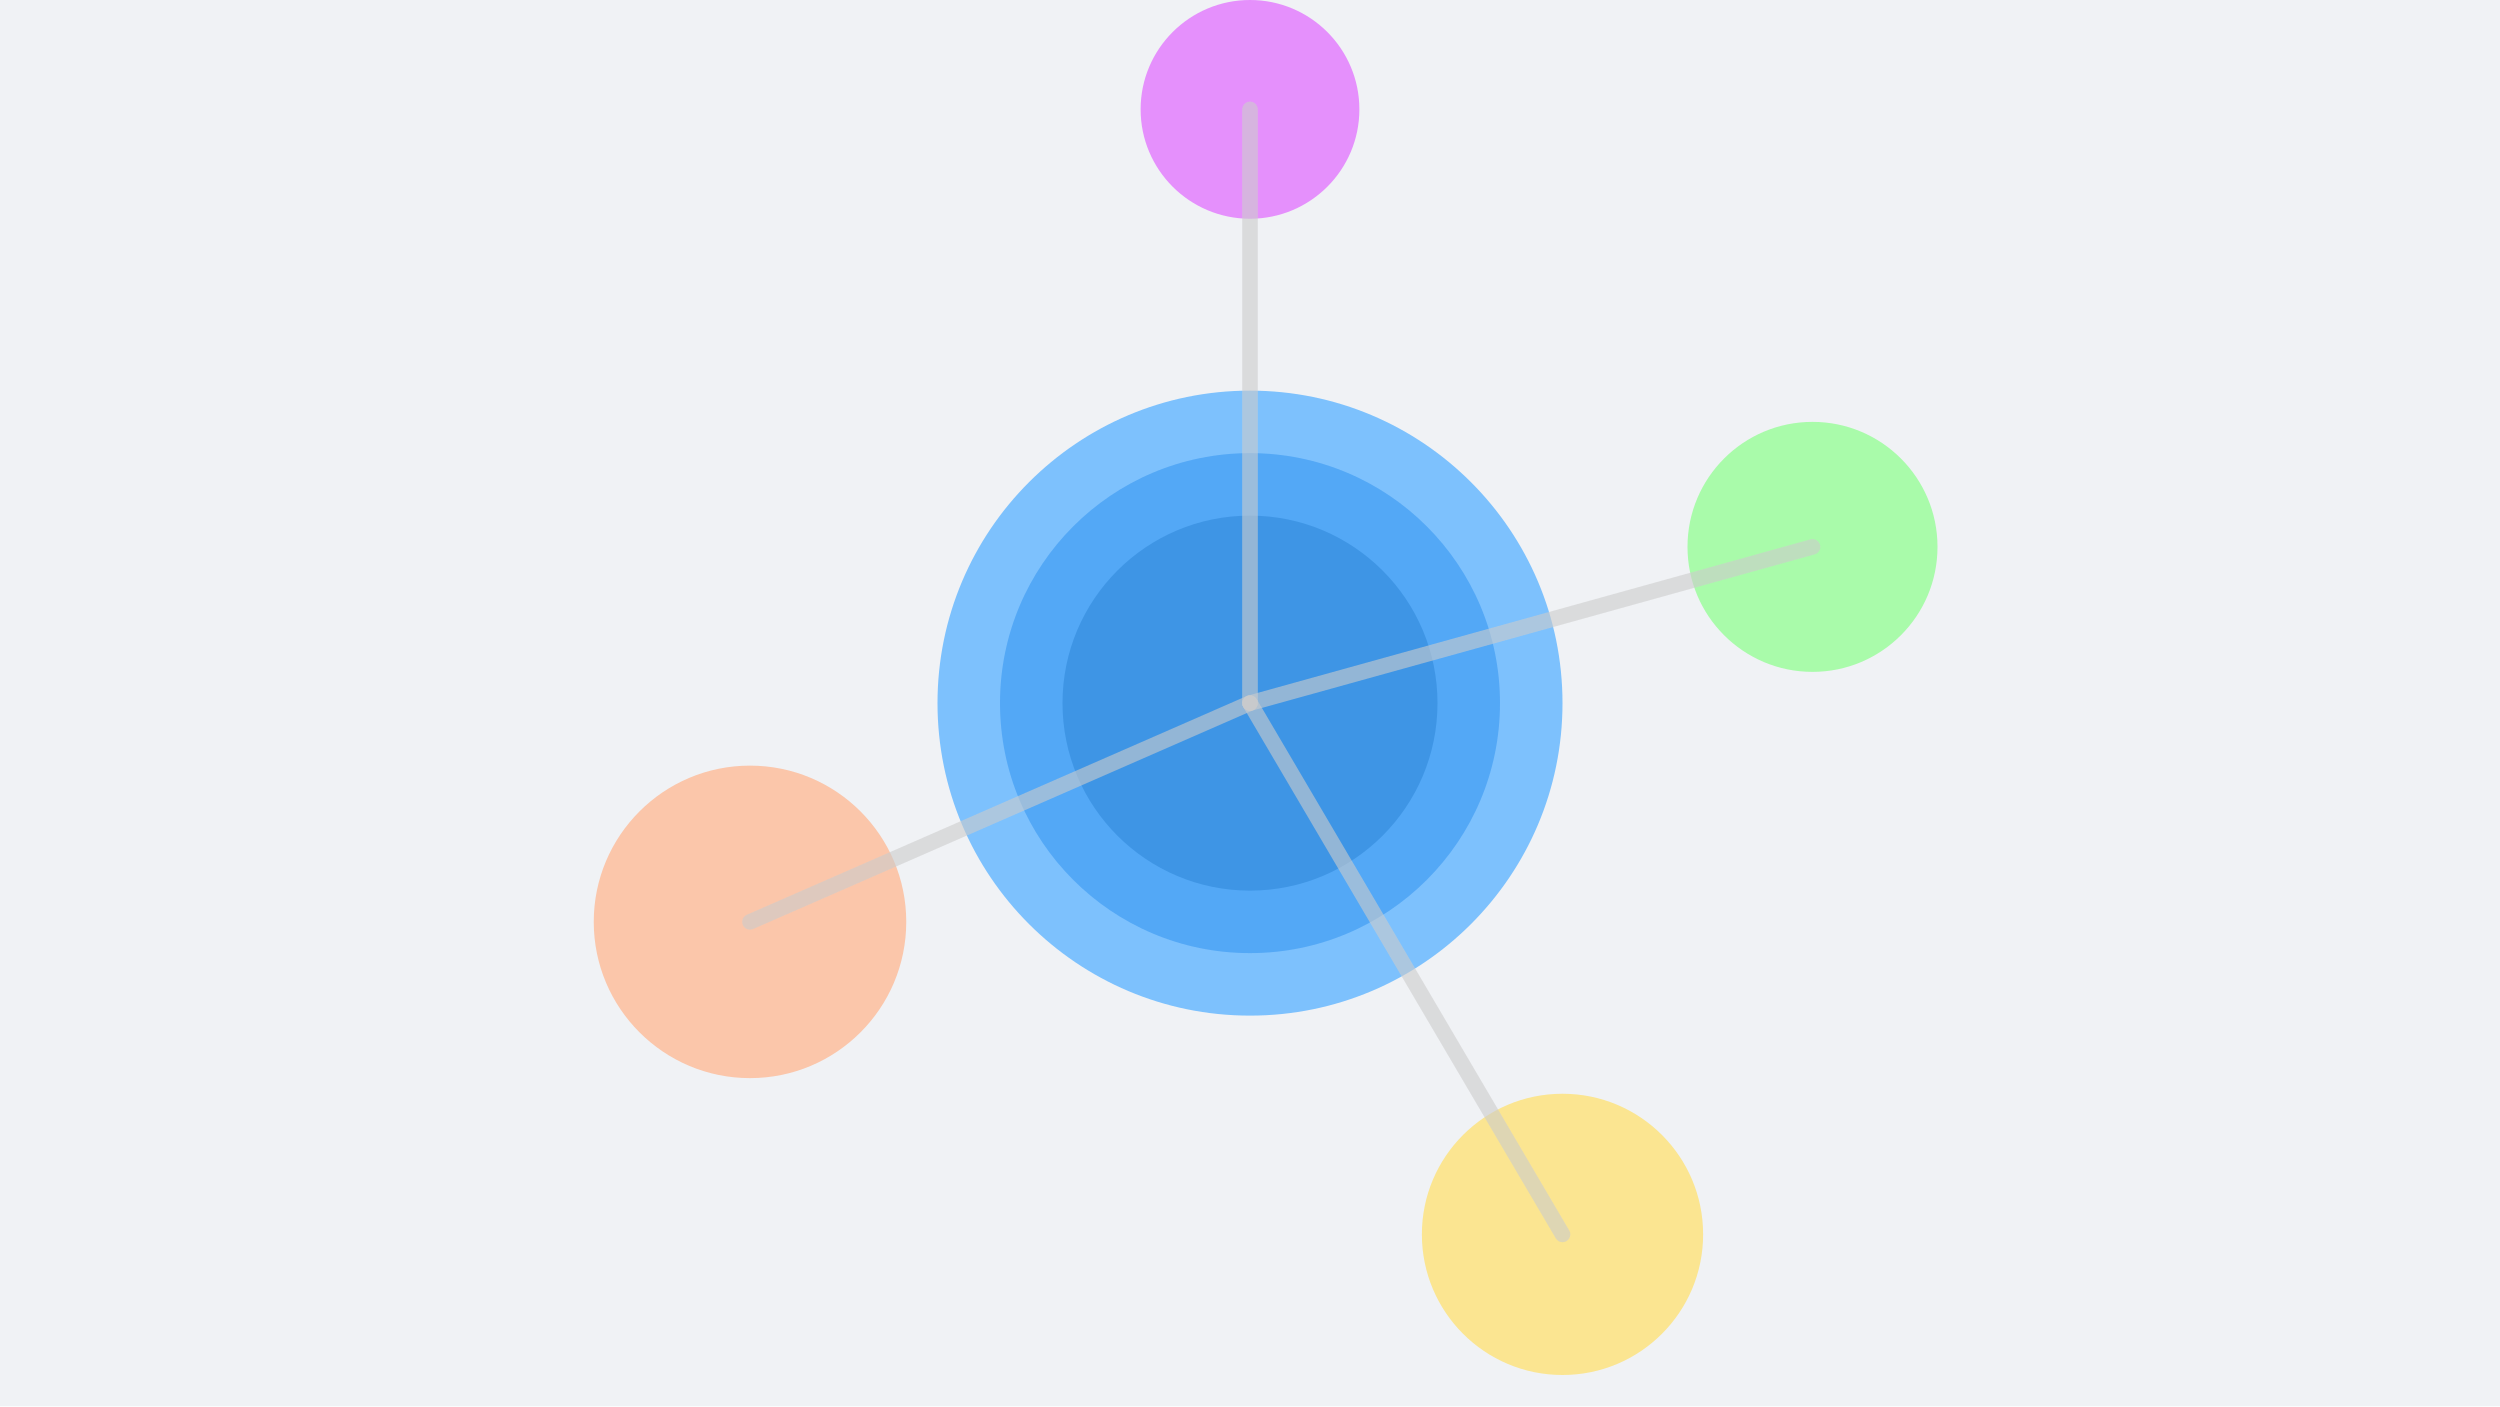
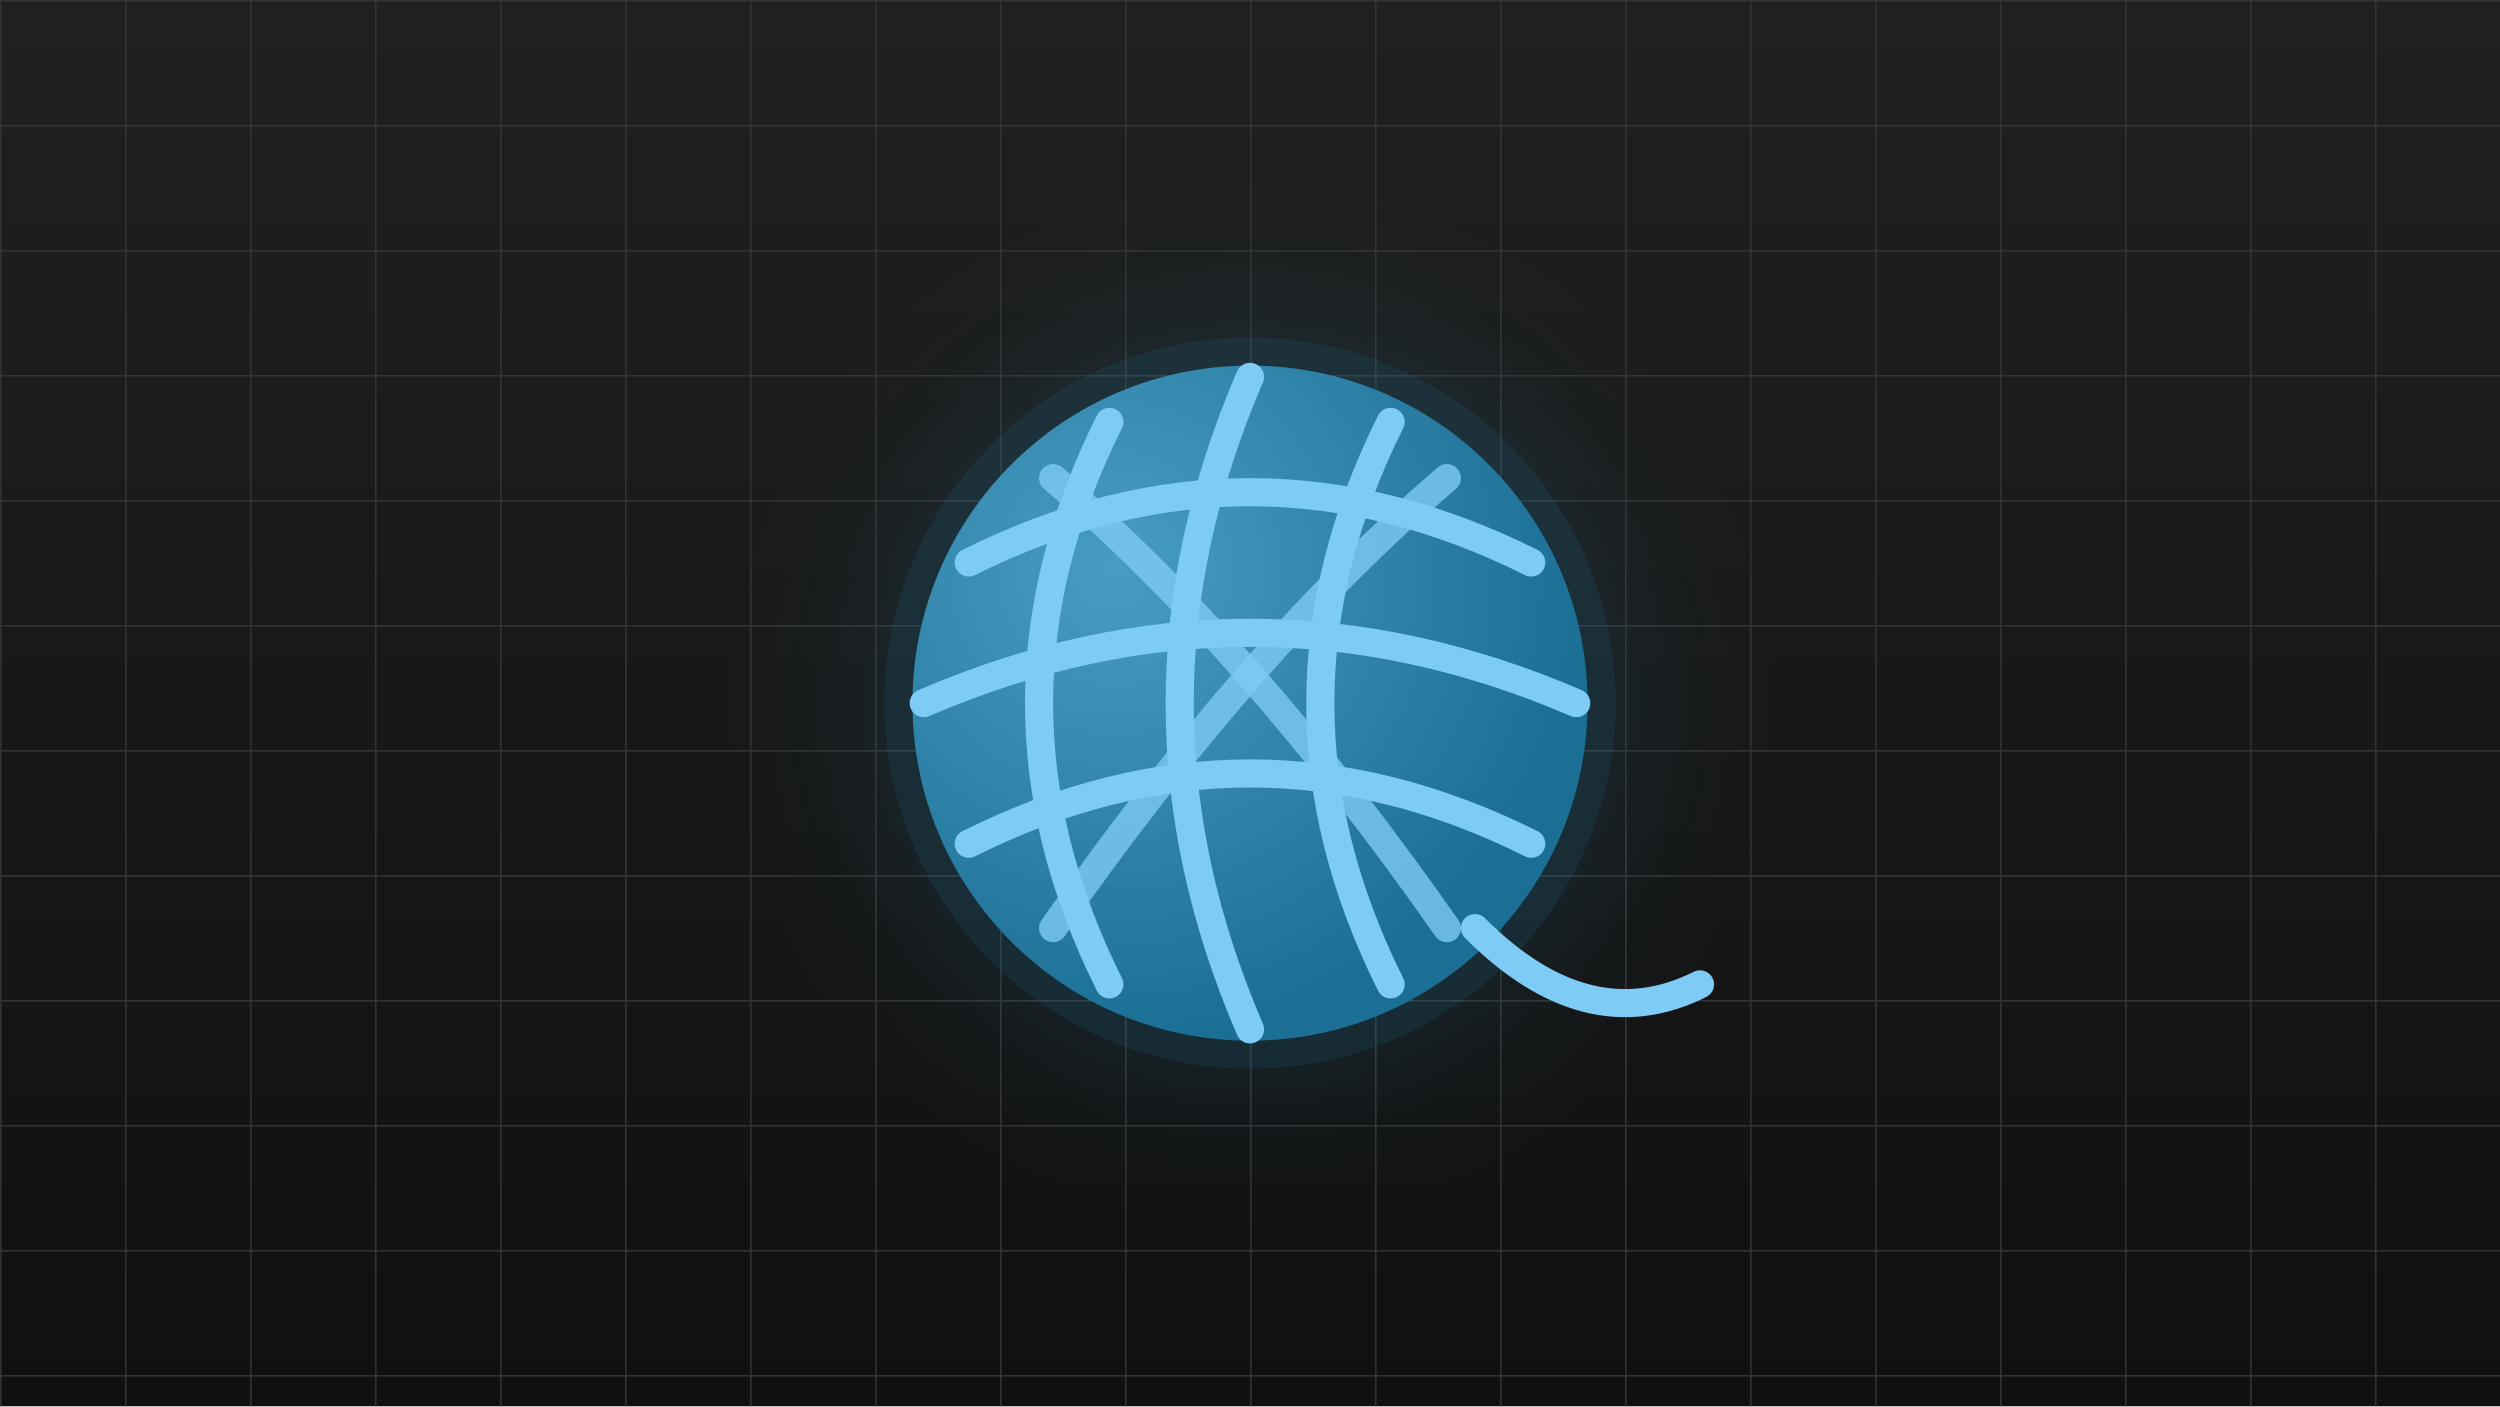
<svg xmlns="http://www.w3.org/2000/svg" width="800" height="450" viewBox="0 0 800 450">
-   <rect width="800" height="450" fill="#f0f2f5" />
-   <g transform="translate(400, 225)">
-     <circle cx="0" cy="0" r="100" fill="#60b5ff" opacity="0.8" />
-     <circle cx="0" cy="0" r="80" fill="#4fa5f5" opacity="0.9" />
-     <circle cx="0" cy="0" r="60" fill="#3e95e5" />
-     <circle cx="180" cy="-50" r="40" fill="#8aff8a" opacity="0.7" />
-     <circle cx="-160" cy="70" r="50" fill="#ffb38a" opacity="0.7" />
-     <circle cx="0" cy="-190" r="35" fill="#e066ff" opacity="0.7" />
-     <circle cx="100" cy="170" r="45" fill="#ffe066" opacity="0.7" />
-     <line x1="0" y1="0" x2="180" y2="-50" stroke="#cccccc" stroke-width="5" stroke-linecap="round" opacity="0.6" />
-     <line x1="0" y1="0" x2="-160" y2="70" stroke="#cccccc" stroke-width="5" stroke-linecap="round" opacity="0.6" />
-     <line x1="0" y1="0" x2="0" y2="-190" stroke="#cccccc" stroke-width="5" stroke-linecap="round" opacity="0.6" />
-     <line x1="0" y1="0" x2="100" y2="170" stroke="#cccccc" stroke-width="5" stroke-linecap="round" opacity="0.6" />
+   <defs>
+     <linearGradient id="bg" x1="0%" y1="0%" x2="0%" y2="100%">
+       <stop offset="0%" style="stop-color:#202020;stop-opacity:1" />
+       <stop offset="100%" style="stop-color:#101010;stop-opacity:1" />
+     </linearGradient>
+     <pattern id="grid" width="40" height="40" patternUnits="userSpaceOnUse">
+       <path d="M 40 0 L 0 0 0 40" fill="none" stroke="#333" stroke-width="1" />
+     </pattern>
+     <filter id="glow" x="-50%" y="-50%" width="200%" height="200%">
+       <feGaussianBlur stdDeviation="15" result="coloredBlur" />
+       <feMerge>
+         <feMergeNode in="coloredBlur" />
+         <feMergeNode in="SourceGraphic" />
+       </feMerge>
+     </filter>
+     <radialGradient id="yarnGrad" cx="30%" cy="30%" r="70%">
+       <stop offset="0%" stop-color="#ffffff" stop-opacity="0.3" />
+       <stop offset="100%" stop-color="#000000" stop-opacity="0.3" />
+     </radialGradient>
+   </defs>
+   <rect width="800" height="450" fill="url(#bg)" />
+   <rect width="800" height="450" fill="url(#grid)" />
+   <g transform="translate(400, 225) scale(1.8)">
+     <circle cx="0" cy="0" r="65" fill="#2188b6" opacity="0.2" filter="url(#glow)" />
+     <circle cx="0" cy="0" r="60" fill="#2188b6" />
+     <circle cx="0" cy="0" r="60" fill="url(#yarnGrad)" opacity="0.6" />
+     <g fill="none" stroke="#7ecbf5" stroke-width="5" stroke-linecap="round">
+       <path d="M -50 -25 Q 0 -50 50 -25" />
+       <path d="M -58 0 Q 0 -25 58 0" />
+       <path d="M -50 25 Q 0 0 50 25" />
+       <path d="M -25 -50 Q -50 0 -25 50" />
+       <path d="M 0 -58 Q -25 0 0 58" />
+       <path d="M 25 -50 Q 0 0 25 50" />
+       <path d="M -35 -40 Q 0 -10 35 40" opacity="0.8" />
+       <path d="M 35 -40 Q 0 -10 -35 40" opacity="0.8" />
+     </g>
+     <path d="M 40 40 Q 60 60 80 50" fill="none" stroke="#7ecbf5" stroke-width="5" stroke-linecap="round" />
  </g>
</svg>
